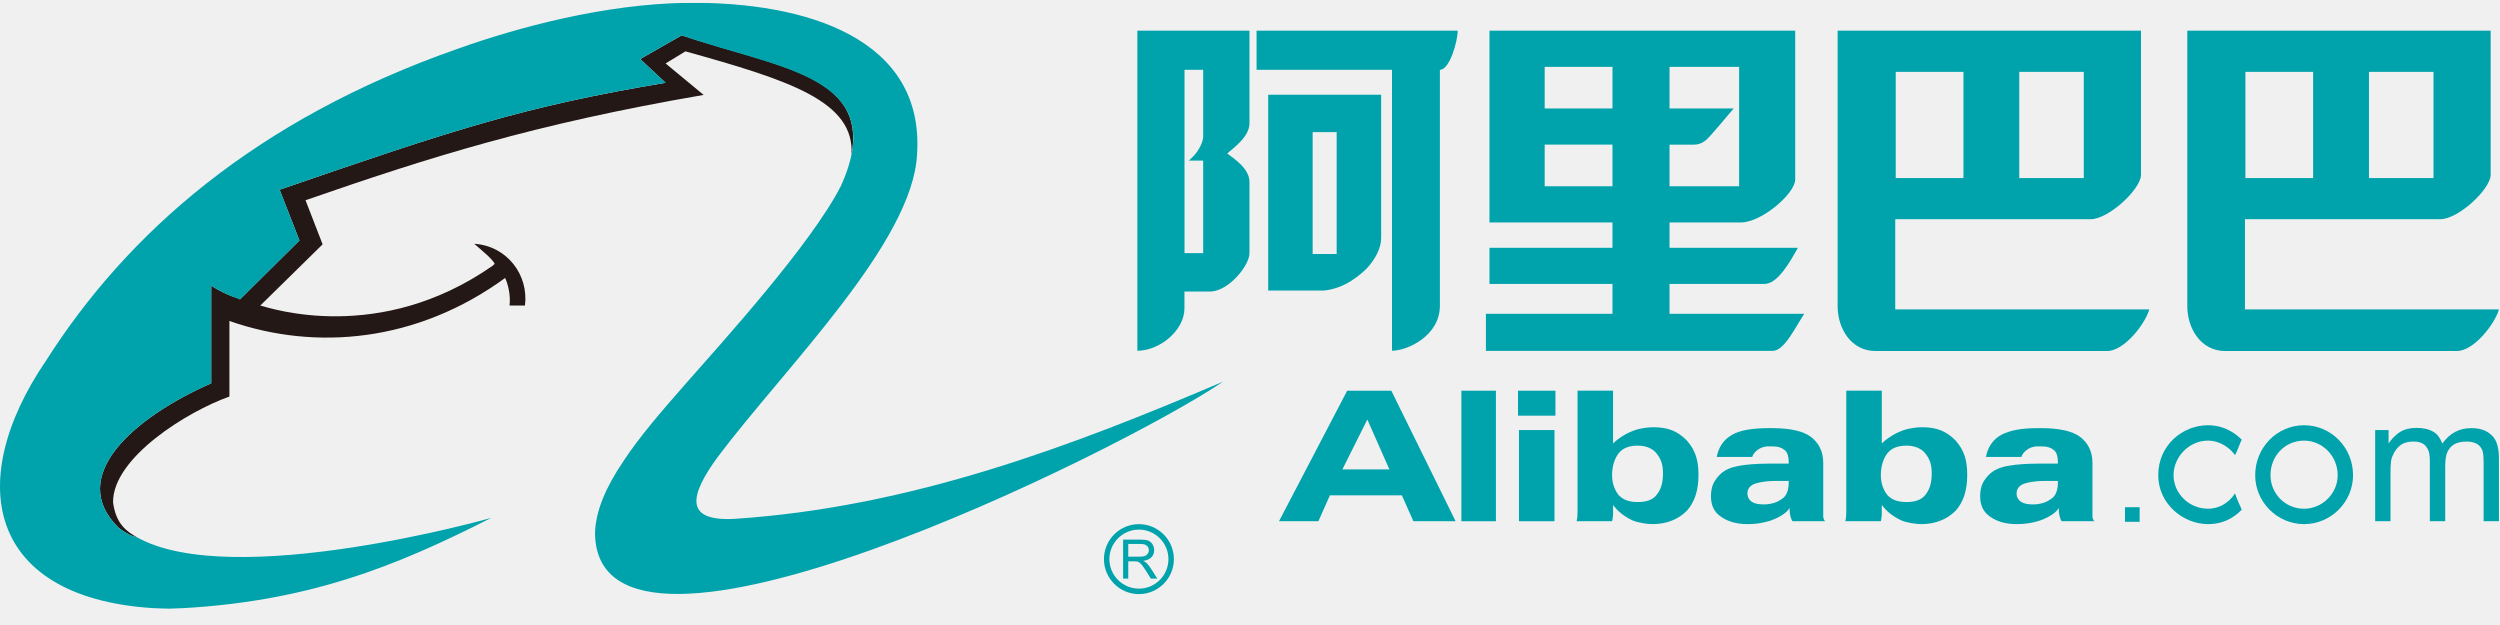
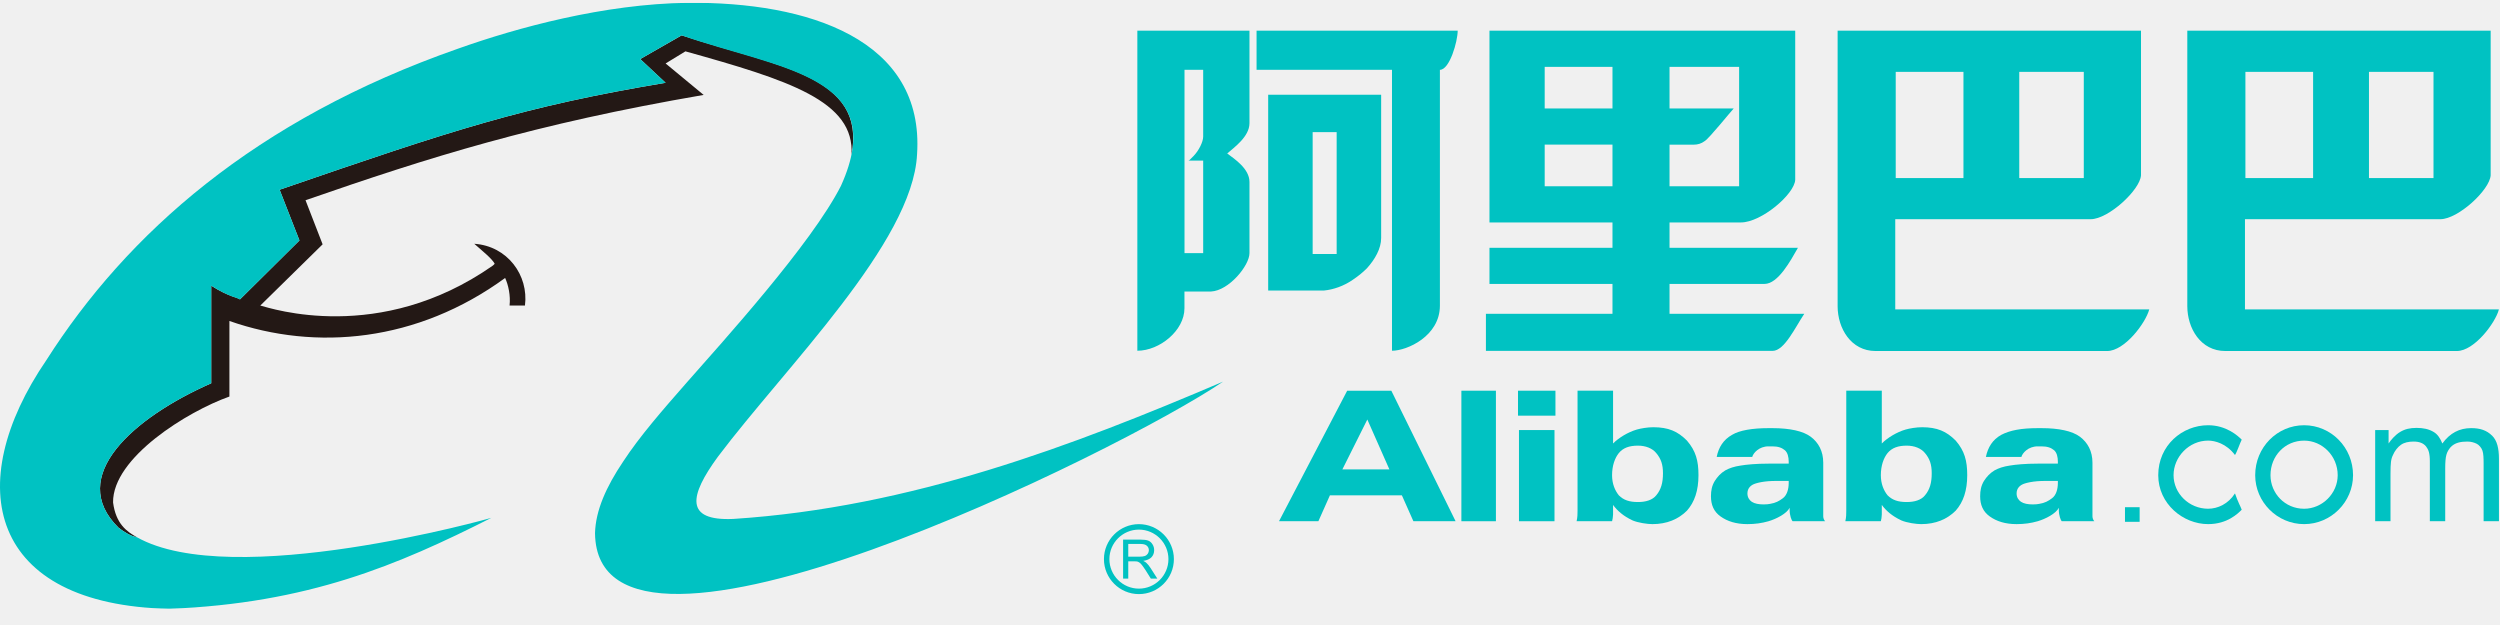
<svg xmlns="http://www.w3.org/2000/svg" xmlns:xlink="http://www.w3.org/1999/xlink" width="128px" height="32px" viewBox="0 0 128 32" version="1.1">
  <defs>
    <polygon id="path-1" points="0 32 127.946 32 127.946 0.971 0 0.971" />
  </defs>
  <g id="Page-1" stroke="none" stroke-width="1" fill="none" fill-rule="evenodd">
    <g id="导航" transform="translate(-110, -1315)">
      <g id="logo" transform="translate(110, 1314)">
-         <polygon id="Fill-1" fill="#00a3ab" points="77.771 27.687 79.59 27.687 79.59 23.019 77.771 23.019" />
-         <polygon id="Fill-2" fill="#00a3ab" points="77.722 22.282 79.639 22.282 79.639 21.004 77.722 21.004" />
-         <polygon id="Fill-3" fill="#00a3ab" points="74.823 27.687 76.591 27.687 76.591 21.004 74.823 21.004" />
+         <polygon id="Fill-1" fill="#00C2C2" points="77.771 27.687 79.59 27.687 79.59 23.019 77.771 23.019" />
+         <polygon id="Fill-2" fill="#00C2C2" points="77.722 22.282 79.639 22.282 79.639 21.004 77.722 21.004" />
+         <polygon id="Fill-3" fill="#00C2C2" points="74.823 27.687 76.591 27.687 76.591 21.004 74.823 21.004" />
        <g id="Group-24" transform="translate(0, 0.172)">
-           <path d="M121.609,27.515 L121.609,22.847 L122.296,22.847 L122.296,23.535 C122.399,23.37 122.639,23.091 122.885,22.945 C123.13,22.797 123.387,22.736 123.731,22.736 C124.074,22.736 124.359,22.797 124.604,22.945 C124.811,23.064 124.949,23.289 125.048,23.535 C125.441,22.994 125.93,22.748 126.522,22.748 C126.965,22.748 127.307,22.847 127.603,23.141 C127.849,23.387 127.946,23.78 127.946,24.321 L127.946,27.515 L127.161,27.515 L127.161,24.567 C127.161,24.272 127.152,24.055 127.103,23.906 C127.058,23.757 126.914,23.596 126.804,23.547 C126.675,23.485 126.522,23.436 126.325,23.436 C125.981,23.436 125.681,23.496 125.464,23.731 C125.266,23.977 125.195,24.154 125.195,24.812 L125.195,27.515 L124.408,27.515 L124.408,24.467 C124.408,24.011 124.337,23.847 124.211,23.682 C124.074,23.517 123.869,23.436 123.573,23.436 C123.327,23.436 123.096,23.482 122.925,23.605 C122.779,23.703 122.604,23.914 122.517,24.132 C122.417,24.33 122.394,24.533 122.394,25.107 L122.394,27.515 L121.609,27.515 L121.609,27.515 Z" id="Fill-4" fill="#00a3ab" />
-           <path d="M114.776,26.926 C114.581,27.121 114.04,27.663 113.056,27.663 C111.78,27.663 110.502,26.631 110.502,25.157 C110.502,23.633 111.731,22.6 113.056,22.6 C113.989,22.6 114.581,23.142 114.776,23.338 C114.678,23.534 114.532,23.977 114.431,24.125 C113.989,23.534 113.399,23.387 113.056,23.387 C112.075,23.387 111.286,24.223 111.286,25.157 C111.286,26.09 112.075,26.875 113.056,26.875 C113.547,26.875 114.088,26.631 114.431,26.09 C114.581,26.531 114.726,26.778 114.776,26.926" id="Fill-6" fill="#00a3ab" />
+           <path d="M121.609,27.515 L121.609,22.847 L122.296,22.847 L122.296,23.535 C122.399,23.37 122.639,23.091 122.885,22.945 C123.13,22.797 123.387,22.736 123.731,22.736 C124.074,22.736 124.359,22.797 124.604,22.945 C124.811,23.064 124.949,23.289 125.048,23.535 C125.441,22.994 125.93,22.748 126.522,22.748 C126.965,22.748 127.307,22.847 127.603,23.141 C127.849,23.387 127.946,23.78 127.946,24.321 L127.946,27.515 L127.161,27.515 L127.161,24.567 C127.161,24.272 127.152,24.055 127.103,23.906 C127.058,23.757 126.914,23.596 126.804,23.547 C126.675,23.485 126.522,23.436 126.325,23.436 C125.981,23.436 125.681,23.496 125.464,23.731 C125.266,23.977 125.195,24.154 125.195,24.812 L125.195,27.515 L124.408,27.515 L124.408,24.467 C124.408,24.011 124.337,23.847 124.211,23.682 C124.074,23.517 123.869,23.436 123.573,23.436 C123.327,23.436 123.096,23.482 122.925,23.605 C122.779,23.703 122.604,23.914 122.517,24.132 C122.417,24.33 122.394,24.533 122.394,25.107 L122.394,27.515 L121.609,27.515 L121.609,27.515 Z" id="Fill-4" fill="#00C2C2" />
+           <path d="M114.776,26.926 C114.581,27.121 114.04,27.663 113.056,27.663 C111.78,27.663 110.502,26.631 110.502,25.157 C110.502,23.633 111.731,22.6 113.056,22.6 C113.989,22.6 114.581,23.142 114.776,23.338 C114.678,23.534 114.532,23.977 114.431,24.125 C113.989,23.534 113.399,23.387 113.056,23.387 C112.075,23.387 111.286,24.223 111.286,25.157 C111.286,26.09 112.075,26.875 113.056,26.875 C113.547,26.875 114.088,26.631 114.431,26.09 C114.581,26.531 114.726,26.778 114.776,26.926" id="Fill-6" fill="#00C2C2" />
          <mask id="mask-2" fill="white">
            <use xlink:href="#path-1" />
          </mask>
          <g id="Clip-9" />
-           <polygon id="Fill-8" fill="#00a3ab" mask="url(#mask-2)" points="108.799 27.545 109.549 27.545 109.549 26.797 108.799 26.797" />
-           <path d="M68.729,24.862 L70.007,22.306 L71.137,24.862 L68.729,24.862 Z M71.236,20.832 L68.976,20.832 L65.485,27.515 L67.501,27.515 L68.092,26.188 L71.776,26.188 L72.366,27.515 L74.527,27.515 L71.236,20.832 Z" id="Fill-10" fill="#00a3ab" mask="url(#mask-2)" />
-           <path d="M84.8,26.188 C84.602,26.434 84.258,26.532 83.866,26.532 C83.423,26.532 83.128,26.434 82.883,26.188 C82.685,25.942 82.538,25.598 82.538,25.157 C82.538,24.665 82.685,24.271 82.883,24.026 C83.104,23.756 83.421,23.645 83.865,23.645 C84.257,23.645 84.602,23.781 84.8,24.026 C85.047,24.321 85.144,24.615 85.144,25.059 C85.144,25.549 85.047,25.893 84.8,26.188 M86.372,23.387 C85.891,22.903 85.419,22.706 84.653,22.702 C84.359,22.701 84.003,22.763 83.802,22.822 C83.348,22.956 82.883,23.239 82.589,23.534 L82.589,20.831 L80.77,20.831 L80.77,26.484 L80.77,26.974 C80.77,27.122 80.77,27.318 80.722,27.515 L82.538,27.515 C82.562,27.426 82.584,27.313 82.589,27.171 L82.589,26.681 C82.8,26.971 83.117,27.255 83.589,27.474 C83.875,27.596 84.354,27.663 84.602,27.663 C85.339,27.663 85.93,27.417 86.372,26.974 C86.764,26.532 86.962,25.942 86.962,25.157 C86.962,24.419 86.828,23.917 86.372,23.387" id="Fill-11" fill="#00a3ab" mask="url(#mask-2)" />
-           <path d="M98.56,26.188 C98.362,26.434 98.018,26.532 97.626,26.532 C97.184,26.532 96.89,26.434 96.643,26.188 C96.445,25.942 96.299,25.598 96.299,25.157 C96.299,24.665 96.445,24.271 96.643,24.026 C96.866,23.756 97.183,23.645 97.625,23.645 C98.017,23.645 98.362,23.781 98.56,24.026 C98.807,24.321 98.904,24.615 98.904,25.059 C98.904,25.549 98.807,25.893 98.56,26.188 M100.132,23.387 C99.651,22.903 99.178,22.706 98.416,22.702 C98.12,22.701 97.762,22.763 97.562,22.822 C97.109,22.956 96.643,23.239 96.348,23.534 L96.348,20.831 L94.529,20.831 L94.529,26.484 L94.529,26.974 C94.529,27.122 94.529,27.318 94.481,27.515 L96.299,27.515 C96.323,27.426 96.344,27.313 96.348,27.171 L96.348,26.681 C96.56,26.971 96.879,27.255 97.351,27.474 C97.636,27.596 98.117,27.663 98.362,27.663 C99.101,27.663 99.69,27.417 100.132,26.974 C100.524,26.532 100.722,25.942 100.722,25.157 C100.722,24.419 100.588,23.917 100.132,23.387" id="Fill-12" fill="#00a3ab" mask="url(#mask-2)" />
-           <path d="M91.582,25.549 C91.582,25.893 91.483,26.188 91.286,26.335 C91.089,26.484 90.916,26.579 90.62,26.627 C90.549,26.644 90.423,26.654 90.3,26.654 C90.053,26.654 89.841,26.618 89.688,26.518 C89.558,26.426 89.468,26.287 89.468,26.091 C89.468,25.845 89.617,25.659 89.901,25.578 C90.049,25.533 90.255,25.49 90.524,25.467 C90.779,25.446 91.089,25.452 91.483,25.452 L91.582,25.452 L91.582,25.549 Z M93.35,27.269 L93.35,26.926 L93.35,24.518 C93.35,23.927 93.105,23.486 92.71,23.19 C92.317,22.895 91.629,22.749 90.745,22.749 L90.549,22.749 C89.715,22.749 89.064,22.86 88.681,23.092 C88.239,23.339 87.992,23.732 87.895,24.222 L89.715,24.222 C89.764,24.026 90.063,23.679 90.549,23.682 C90.598,23.683 90.647,23.682 90.745,23.682 C91.04,23.682 91.229,23.751 91.383,23.878 C91.524,23.997 91.582,24.222 91.582,24.468 L91.582,24.518 L91.582,24.566 L90.745,24.566 L90.549,24.566 C89.91,24.566 89.419,24.615 89.126,24.664 C88.779,24.715 88.547,24.797 88.336,24.911 C88.091,25.059 87.932,25.244 87.797,25.452 C87.649,25.696 87.601,25.942 87.601,26.237 C87.601,26.68 87.748,27.024 88.091,27.269 C88.435,27.515 88.878,27.663 89.468,27.663 C89.86,27.663 90.205,27.614 90.549,27.515 C90.952,27.397 91.483,27.122 91.629,26.828 L91.629,26.926 C91.629,27.228 91.728,27.467 91.779,27.515 L93.448,27.515 C93.398,27.467 93.35,27.367 93.35,27.269 L93.35,27.269 Z" id="Fill-13" fill="#00a3ab" mask="url(#mask-2)" />
-           <path d="M105.363,25.549 C105.363,25.893 105.266,26.188 105.068,26.335 C104.872,26.484 104.698,26.579 104.403,26.627 C104.332,26.644 104.207,26.654 104.082,26.654 C103.834,26.654 103.624,26.618 103.472,26.518 C103.339,26.426 103.25,26.287 103.25,26.091 C103.25,25.845 103.401,25.659 103.683,25.578 C103.833,25.533 104.039,25.49 104.307,25.467 C104.562,25.446 104.872,25.452 105.266,25.452 L105.363,25.452 L105.363,25.549 Z M107.134,27.269 L107.134,26.926 L107.134,24.518 C107.134,23.927 106.887,23.486 106.495,23.19 C106.099,22.895 105.411,22.749 104.528,22.749 L104.332,22.749 C103.496,22.749 102.914,22.858 102.465,23.092 C102.02,23.339 101.778,23.732 101.678,24.222 L103.496,24.222 C103.546,24.026 103.847,23.679 104.332,23.682 C104.38,23.683 104.431,23.682 104.528,23.682 C104.823,23.682 105.014,23.751 105.167,23.878 C105.308,23.997 105.363,24.222 105.363,24.468 L105.363,24.518 L105.363,24.566 L104.528,24.566 L104.332,24.566 C103.694,24.566 103.202,24.615 102.907,24.664 C102.563,24.715 102.33,24.797 102.12,24.911 C101.875,25.059 101.714,25.244 101.579,25.452 C101.432,25.696 101.384,25.942 101.384,26.237 C101.384,26.68 101.531,27.024 101.875,27.269 C102.219,27.515 102.66,27.663 103.25,27.663 C103.643,27.663 103.988,27.614 104.332,27.515 C104.735,27.397 105.266,27.122 105.411,26.828 L105.411,26.926 C105.411,27.228 105.511,27.467 105.56,27.515 L107.231,27.515 C107.182,27.467 107.134,27.367 107.134,27.269 L107.134,27.269 Z" id="Fill-14" fill="#00a3ab" mask="url(#mask-2)" />
-           <path d="M117.97,26.876 C116.99,26.876 116.249,26.09 116.249,25.157 C116.249,24.173 116.99,23.388 117.97,23.388 C118.904,23.388 119.69,24.173 119.69,25.157 C119.69,26.09 118.904,26.876 117.97,26.876 M117.97,22.6 C116.594,22.6 115.466,23.732 115.466,25.157 C115.466,26.532 116.594,27.663 117.97,27.663 C119.346,27.663 120.476,26.532 120.476,25.157 C120.476,23.732 119.346,22.6 117.97,22.6" id="Fill-15" fill="#00a3ab" mask="url(#mask-2)" />
-           <path d="M64.336,2.398 L64.336,4.403 L71.27,4.403 L71.27,16.613 L71.27,18.786 C72.045,18.786 73.723,18.035 73.723,16.477 L73.723,4.403 C74.222,4.403 74.634,2.945 74.634,2.398 L64.336,2.398 Z M67.208,13.834 L68.437,13.834 L68.437,7.593 L67.208,7.593 L67.208,13.834 Z M70.715,13.014 L70.715,5.68 L64.931,5.68 L64.931,15.702 L67.798,15.702 C68.255,15.658 68.802,15.475 69.258,15.156 C69.532,14.973 69.758,14.792 69.987,14.564 C70.396,14.108 70.715,13.561 70.715,13.014 L70.715,13.014 Z M61.603,7.82 C61.603,8.093 61.375,8.549 61.102,8.824 C61.058,8.869 60.92,9.005 60.92,9.005 C60.898,9.025 60.875,9.051 60.829,9.051 L61.603,9.051 L61.603,13.789 L60.647,13.789 L60.647,4.403 L61.603,4.403 L61.603,7.82 Z M58.232,2.398 L58.232,18.786 C59.371,18.786 60.644,17.753 60.644,16.613 L60.644,15.754 L62.006,15.754 C62.919,15.708 63.973,14.427 63.973,13.789 L63.973,10.145 C63.973,9.461 63.198,8.961 62.834,8.686 C63.198,8.368 63.973,7.82 63.973,7.137 L63.973,2.398 L58.232,2.398 Z" id="Fill-16" fill="#00a3ab" mask="url(#mask-2)" />
-           <path d="M82.559,6.381 L79.088,6.381 L79.088,4.251 L80.801,4.251 L82.559,4.251 L82.559,6.381 Z M79.088,10.364 L82.559,10.364 L82.559,8.233 L79.088,8.233 L79.088,10.364 Z M85.48,8.234 L86.728,8.234 C86.915,8.234 87.099,8.188 87.284,8.049 C87.515,7.909 88.627,6.521 88.767,6.381 L85.48,6.381 L85.48,4.251 L89.043,4.251 L89.043,10.364 L85.48,10.364 L85.48,8.234 Z M85.48,16.893 L85.48,15.365 L90.341,15.365 C91.042,15.365 91.684,14.162 92.055,13.514 L85.48,13.514 L85.48,12.217 L89.136,12.217 C90.176,12.217 91.869,10.781 91.915,10.039 L91.915,2.398 L76.261,2.398 L76.261,12.217 L82.559,12.217 L82.559,13.514 L76.261,13.514 L76.261,15.365 L82.559,15.365 L82.559,16.893 L76.079,16.893 L76.079,18.793 L90.757,18.793 C91.361,18.793 91.915,17.589 92.379,16.893 L85.48,16.893 Z" id="Fill-17" fill="#00a3ab" mask="url(#mask-2)" />
-           <path d="M97.061,9.944 L100.529,9.944 L100.529,4.507 L97.061,4.507 L97.061,9.944 Z M103.386,9.944 L106.69,9.944 L106.69,4.507 L103.386,4.507 L103.386,9.944 Z M97.037,16.669 L97.037,12.051 L107.043,12.051 C107.95,12.051 109.574,10.553 109.619,9.803 L109.619,2.399 L94.086,2.399 L94.086,16.505 C94.086,17.63 94.765,18.8 96.029,18.8 L107.886,18.8 C108.779,18.8 109.855,17.371 110.042,16.669 L97.037,16.669 Z" id="Fill-18" fill="#00a3ab" mask="url(#mask-2)" />
-           <path d="M114.965,9.944 L118.431,9.944 L118.431,4.507 L114.965,4.507 L114.965,9.944 Z M121.291,9.944 L124.595,9.944 L124.595,4.507 L121.291,4.507 L121.291,9.944 Z M114.942,16.669 L114.942,12.051 L124.946,12.051 C125.854,12.051 127.477,10.553 127.522,9.803 L127.522,2.399 L111.99,2.399 L111.99,16.505 C111.99,17.63 112.669,18.8 113.935,18.8 L125.791,18.8 C126.681,18.8 127.759,17.371 127.946,16.669 L114.942,16.669 Z" id="Fill-19" fill="#00a3ab" mask="url(#mask-2)" />
+           <polygon id="Fill-8" fill="#00C2C2" mask="url(#mask-2)" points="108.799 27.545 109.549 27.545 109.549 26.797 108.799 26.797" />
+           <path d="M68.729,24.862 L70.007,22.306 L71.137,24.862 L68.729,24.862 Z M71.236,20.832 L68.976,20.832 L65.485,27.515 L67.501,27.515 L68.092,26.188 L71.776,26.188 L72.366,27.515 L74.527,27.515 L71.236,20.832 Z" id="Fill-10" fill="#00C2C2" mask="url(#mask-2)" />
+           <path d="M84.8,26.188 C84.602,26.434 84.258,26.532 83.866,26.532 C83.423,26.532 83.128,26.434 82.883,26.188 C82.685,25.942 82.538,25.598 82.538,25.157 C82.538,24.665 82.685,24.271 82.883,24.026 C83.104,23.756 83.421,23.645 83.865,23.645 C84.257,23.645 84.602,23.781 84.8,24.026 C85.047,24.321 85.144,24.615 85.144,25.059 C85.144,25.549 85.047,25.893 84.8,26.188 M86.372,23.387 C85.891,22.903 85.419,22.706 84.653,22.702 C84.359,22.701 84.003,22.763 83.802,22.822 C83.348,22.956 82.883,23.239 82.589,23.534 L82.589,20.831 L80.77,20.831 L80.77,26.484 L80.77,26.974 C80.77,27.122 80.77,27.318 80.722,27.515 L82.538,27.515 C82.562,27.426 82.584,27.313 82.589,27.171 L82.589,26.681 C82.8,26.971 83.117,27.255 83.589,27.474 C83.875,27.596 84.354,27.663 84.602,27.663 C85.339,27.663 85.93,27.417 86.372,26.974 C86.764,26.532 86.962,25.942 86.962,25.157 C86.962,24.419 86.828,23.917 86.372,23.387" id="Fill-11" fill="#00C2C2" mask="url(#mask-2)" />
+           <path d="M98.56,26.188 C98.362,26.434 98.018,26.532 97.626,26.532 C97.184,26.532 96.89,26.434 96.643,26.188 C96.445,25.942 96.299,25.598 96.299,25.157 C96.299,24.665 96.445,24.271 96.643,24.026 C96.866,23.756 97.183,23.645 97.625,23.645 C98.017,23.645 98.362,23.781 98.56,24.026 C98.807,24.321 98.904,24.615 98.904,25.059 C98.904,25.549 98.807,25.893 98.56,26.188 M100.132,23.387 C99.651,22.903 99.178,22.706 98.416,22.702 C98.12,22.701 97.762,22.763 97.562,22.822 C97.109,22.956 96.643,23.239 96.348,23.534 L96.348,20.831 L94.529,20.831 L94.529,26.484 L94.529,26.974 C94.529,27.122 94.529,27.318 94.481,27.515 L96.299,27.515 C96.323,27.426 96.344,27.313 96.348,27.171 L96.348,26.681 C96.56,26.971 96.879,27.255 97.351,27.474 C97.636,27.596 98.117,27.663 98.362,27.663 C99.101,27.663 99.69,27.417 100.132,26.974 C100.524,26.532 100.722,25.942 100.722,25.157 C100.722,24.419 100.588,23.917 100.132,23.387" id="Fill-12" fill="#00C2C2" mask="url(#mask-2)" />
+           <path d="M91.582,25.549 C91.582,25.893 91.483,26.188 91.286,26.335 C91.089,26.484 90.916,26.579 90.62,26.627 C90.549,26.644 90.423,26.654 90.3,26.654 C90.053,26.654 89.841,26.618 89.688,26.518 C89.558,26.426 89.468,26.287 89.468,26.091 C89.468,25.845 89.617,25.659 89.901,25.578 C90.049,25.533 90.255,25.49 90.524,25.467 C90.779,25.446 91.089,25.452 91.483,25.452 L91.582,25.452 L91.582,25.549 Z M93.35,27.269 L93.35,26.926 L93.35,24.518 C93.35,23.927 93.105,23.486 92.71,23.19 C92.317,22.895 91.629,22.749 90.745,22.749 L90.549,22.749 C89.715,22.749 89.064,22.86 88.681,23.092 C88.239,23.339 87.992,23.732 87.895,24.222 L89.715,24.222 C89.764,24.026 90.063,23.679 90.549,23.682 C90.598,23.683 90.647,23.682 90.745,23.682 C91.04,23.682 91.229,23.751 91.383,23.878 C91.524,23.997 91.582,24.222 91.582,24.468 L91.582,24.518 L91.582,24.566 L90.745,24.566 L90.549,24.566 C89.91,24.566 89.419,24.615 89.126,24.664 C88.779,24.715 88.547,24.797 88.336,24.911 C88.091,25.059 87.932,25.244 87.797,25.452 C87.649,25.696 87.601,25.942 87.601,26.237 C87.601,26.68 87.748,27.024 88.091,27.269 C88.435,27.515 88.878,27.663 89.468,27.663 C89.86,27.663 90.205,27.614 90.549,27.515 C90.952,27.397 91.483,27.122 91.629,26.828 L91.629,26.926 C91.629,27.228 91.728,27.467 91.779,27.515 L93.448,27.515 C93.398,27.467 93.35,27.367 93.35,27.269 L93.35,27.269 Z" id="Fill-13" fill="#00C2C2" mask="url(#mask-2)" />
+           <path d="M105.363,25.549 C105.363,25.893 105.266,26.188 105.068,26.335 C104.872,26.484 104.698,26.579 104.403,26.627 C104.332,26.644 104.207,26.654 104.082,26.654 C103.834,26.654 103.624,26.618 103.472,26.518 C103.339,26.426 103.25,26.287 103.25,26.091 C103.25,25.845 103.401,25.659 103.683,25.578 C103.833,25.533 104.039,25.49 104.307,25.467 C104.562,25.446 104.872,25.452 105.266,25.452 L105.363,25.452 L105.363,25.549 Z M107.134,27.269 L107.134,26.926 L107.134,24.518 C107.134,23.927 106.887,23.486 106.495,23.19 C106.099,22.895 105.411,22.749 104.528,22.749 L104.332,22.749 C103.496,22.749 102.914,22.858 102.465,23.092 C102.02,23.339 101.778,23.732 101.678,24.222 L103.496,24.222 C103.546,24.026 103.847,23.679 104.332,23.682 C104.38,23.683 104.431,23.682 104.528,23.682 C104.823,23.682 105.014,23.751 105.167,23.878 C105.308,23.997 105.363,24.222 105.363,24.468 L105.363,24.518 L105.363,24.566 L104.528,24.566 L104.332,24.566 C103.694,24.566 103.202,24.615 102.907,24.664 C102.563,24.715 102.33,24.797 102.12,24.911 C101.875,25.059 101.714,25.244 101.579,25.452 C101.432,25.696 101.384,25.942 101.384,26.237 C101.384,26.68 101.531,27.024 101.875,27.269 C102.219,27.515 102.66,27.663 103.25,27.663 C103.643,27.663 103.988,27.614 104.332,27.515 C104.735,27.397 105.266,27.122 105.411,26.828 L105.411,26.926 C105.411,27.228 105.511,27.467 105.56,27.515 L107.231,27.515 C107.182,27.467 107.134,27.367 107.134,27.269 L107.134,27.269 Z" id="Fill-14" fill="#00C2C2" mask="url(#mask-2)" />
+           <path d="M117.97,26.876 C116.99,26.876 116.249,26.09 116.249,25.157 C116.249,24.173 116.99,23.388 117.97,23.388 C118.904,23.388 119.69,24.173 119.69,25.157 C119.69,26.09 118.904,26.876 117.97,26.876 M117.97,22.6 C116.594,22.6 115.466,23.732 115.466,25.157 C115.466,26.532 116.594,27.663 117.97,27.663 C119.346,27.663 120.476,26.532 120.476,25.157 C120.476,23.732 119.346,22.6 117.97,22.6" id="Fill-15" fill="#00C2C2" mask="url(#mask-2)" />
+           <path d="M64.336,2.398 L64.336,4.403 L71.27,4.403 L71.27,16.613 L71.27,18.786 C72.045,18.786 73.723,18.035 73.723,16.477 L73.723,4.403 C74.222,4.403 74.634,2.945 74.634,2.398 L64.336,2.398 Z M67.208,13.834 L68.437,13.834 L68.437,7.593 L67.208,7.593 L67.208,13.834 Z M70.715,13.014 L70.715,5.68 L64.931,5.68 L64.931,15.702 L67.798,15.702 C68.255,15.658 68.802,15.475 69.258,15.156 C69.532,14.973 69.758,14.792 69.987,14.564 C70.396,14.108 70.715,13.561 70.715,13.014 L70.715,13.014 Z M61.603,7.82 C61.603,8.093 61.375,8.549 61.102,8.824 C61.058,8.869 60.92,9.005 60.92,9.005 C60.898,9.025 60.875,9.051 60.829,9.051 L61.603,9.051 L61.603,13.789 L60.647,13.789 L60.647,4.403 L61.603,4.403 L61.603,7.82 Z M58.232,2.398 L58.232,18.786 C59.371,18.786 60.644,17.753 60.644,16.613 L60.644,15.754 L62.006,15.754 C62.919,15.708 63.973,14.427 63.973,13.789 L63.973,10.145 C63.973,9.461 63.198,8.961 62.834,8.686 C63.198,8.368 63.973,7.82 63.973,7.137 L63.973,2.398 L58.232,2.398 Z" id="Fill-16" fill="#00C2C2" mask="url(#mask-2)" />
+           <path d="M82.559,6.381 L79.088,6.381 L79.088,4.251 L80.801,4.251 L82.559,4.251 L82.559,6.381 Z M79.088,10.364 L82.559,10.364 L82.559,8.233 L79.088,8.233 L79.088,10.364 Z M85.48,8.234 L86.728,8.234 C86.915,8.234 87.099,8.188 87.284,8.049 C87.515,7.909 88.627,6.521 88.767,6.381 L85.48,6.381 L85.48,4.251 L89.043,4.251 L89.043,10.364 L85.48,10.364 L85.48,8.234 Z M85.48,16.893 L85.48,15.365 L90.341,15.365 C91.042,15.365 91.684,14.162 92.055,13.514 L85.48,13.514 L85.48,12.217 L89.136,12.217 C90.176,12.217 91.869,10.781 91.915,10.039 L91.915,2.398 L76.261,2.398 L76.261,12.217 L82.559,12.217 L82.559,13.514 L76.261,13.514 L76.261,15.365 L82.559,15.365 L82.559,16.893 L76.079,16.893 L76.079,18.793 L90.757,18.793 C91.361,18.793 91.915,17.589 92.379,16.893 L85.48,16.893 Z" id="Fill-17" fill="#00C2C2" mask="url(#mask-2)" />
+           <path d="M97.061,9.944 L100.529,9.944 L100.529,4.507 L97.061,4.507 L97.061,9.944 Z M103.386,9.944 L106.69,9.944 L106.69,4.507 L103.386,4.507 L103.386,9.944 Z M97.037,16.669 L97.037,12.051 L107.043,12.051 C107.95,12.051 109.574,10.553 109.619,9.803 L109.619,2.399 L94.086,2.399 L94.086,16.505 C94.086,17.63 94.765,18.8 96.029,18.8 L107.886,18.8 C108.779,18.8 109.855,17.371 110.042,16.669 L97.037,16.669 Z" id="Fill-18" fill="#00C2C2" mask="url(#mask-2)" />
+           <path d="M114.965,9.944 L118.431,9.944 L118.431,4.507 L114.965,4.507 L114.965,9.944 Z M121.291,9.944 L124.595,9.944 L124.595,4.507 L121.291,4.507 L121.291,9.944 Z M114.942,16.669 L114.942,12.051 L124.946,12.051 C125.854,12.051 127.477,10.553 127.522,9.803 L127.522,2.399 L111.99,2.399 L111.99,16.505 C111.99,17.63 112.669,18.8 113.935,18.8 L125.791,18.8 C126.681,18.8 127.759,17.371 127.946,16.669 L114.942,16.669 Z" id="Fill-19" fill="#00C2C2" mask="url(#mask-2)" />
          <path d="M7.003,28.33 C6.748,28.301 6.355,28.076 6.071,27.849 C3.39,25.225 6.835,22.203 10.815,20.452 L10.815,15.456 C11.746,16.049 12.255,16.076 12.283,16.161 L15.332,13.14 L14.316,10.542 C23.237,7.467 26.823,6.28 34.079,5.067 L32.78,3.852 L34.898,2.638 C39.782,4.248 44.383,4.67 43.594,8.764 C43.789,5.998 40.346,4.925 35.094,3.457 L34.079,4.077 L36.027,5.688 C27.331,7.184 21.995,8.877 15.643,11.08 L16.518,13.338 L13.327,16.472 C13.865,16.613 19.426,18.476 25.214,14.44 C25.214,14.44 25.326,14.355 25.326,14.325 C25.158,14.043 24.762,13.733 24.282,13.309 C25.977,13.422 27.076,14.92 26.878,16.472 L26.09,16.472 C26.145,15.964 26.031,15.427 25.863,15.06 C21.374,18.334 16.178,18.816 11.746,17.262 L11.746,21.131 C9.599,21.892 5.762,24.264 5.789,26.552 C5.931,27.652 6.495,28.048 7.003,28.33" id="Fill-20" fill="#231815" mask="url(#mask-2)" />
-           <path d="M25.158,27.341 C20.358,29.77 15.756,31.717 8.669,32 C-0.563,31.802 -2.003,25.675 2.374,19.267 C6.495,12.801 13.046,6.957 23.464,3.315 C26.484,2.243 30.917,1.029 35.208,0.972 C41.364,0.915 47.349,2.835 46.953,8.737 C46.726,13.253 40.206,19.634 36.76,24.208 C35.293,26.211 35.039,27.511 37.551,27.397 C46.671,26.805 54.943,23.643 62.621,20.368 C57.427,23.897 30.577,37.194 30.465,28.132 C30.493,26.973 31.031,25.761 31.904,24.463 C32.752,23.164 33.937,21.809 35.151,20.425 C36.987,18.335 41.533,13.338 43.056,10.345 C45.625,4.671 39.867,4.387 34.899,2.637 L32.78,3.852 L34.08,5.066 C26.823,6.28 23.237,7.466 14.317,10.543 L15.332,13.14 L12.283,16.161 C12.198,16.076 11.747,16.049 10.815,15.456 L10.815,20.452 C6.835,22.203 3.39,25.225 6.071,27.849 C6.355,28.076 6.749,28.301 7.003,28.33 C11.888,31.098 25.184,27.341 25.158,27.341" id="Fill-21" fill="#00a3ab" mask="url(#mask-2)" />
-           <path d="M57.767,29.33 L58.332,29.33 C58.453,29.33 58.544,29.319 58.613,29.296 C58.682,29.271 58.734,29.227 58.767,29.177 C58.802,29.12 58.822,29.065 58.822,29.001 C58.822,28.906 58.786,28.83 58.718,28.769 C58.652,28.71 58.544,28.679 58.399,28.679 L57.767,28.679 L57.767,29.33 Z M57.503,30.454 L57.503,28.456 L58.387,28.456 C58.562,28.456 58.699,28.473 58.789,28.507 C58.884,28.546 58.954,28.607 59.01,28.701 C59.067,28.791 59.093,28.889 59.093,29.001 C59.093,29.142 59.046,29.263 58.955,29.361 C58.863,29.455 58.724,29.515 58.534,29.545 C58.604,29.579 58.654,29.61 58.693,29.645 C58.767,29.717 58.842,29.803 58.908,29.91 L59.256,30.454 L58.924,30.454 L58.666,30.042 C58.587,29.918 58.52,29.829 58.471,29.763 C58.422,29.699 58.378,29.657 58.339,29.631 C58.299,29.606 58.261,29.584 58.219,29.575 C58.188,29.571 58.142,29.567 58.074,29.567 L57.767,29.567 L57.767,30.454 L57.503,30.454 Z" id="Fill-22" fill="#00a3ab" mask="url(#mask-2)" />
-           <path d="M58.312,31.246 C59.299,31.246 60.103,30.443 60.103,29.455 C60.103,28.468 59.299,27.664 58.312,27.664 C57.327,27.664 56.522,28.468 56.522,29.455 C56.522,30.443 57.327,31.246 58.312,31.246 M56.801,29.455 C56.801,28.622 57.48,27.944 58.312,27.944 C59.145,27.944 59.824,28.622 59.824,29.455 C59.824,30.289 59.145,30.966 58.312,30.966 C57.48,30.966 56.801,30.289 56.801,29.455" id="Fill-23" fill="#00a3ab" mask="url(#mask-2)" />
+           <path d="M25.158,27.341 C20.358,29.77 15.756,31.717 8.669,32 C-0.563,31.802 -2.003,25.675 2.374,19.267 C6.495,12.801 13.046,6.957 23.464,3.315 C26.484,2.243 30.917,1.029 35.208,0.972 C41.364,0.915 47.349,2.835 46.953,8.737 C46.726,13.253 40.206,19.634 36.76,24.208 C35.293,26.211 35.039,27.511 37.551,27.397 C46.671,26.805 54.943,23.643 62.621,20.368 C57.427,23.897 30.577,37.194 30.465,28.132 C30.493,26.973 31.031,25.761 31.904,24.463 C32.752,23.164 33.937,21.809 35.151,20.425 C36.987,18.335 41.533,13.338 43.056,10.345 C45.625,4.671 39.867,4.387 34.899,2.637 L32.78,3.852 L34.08,5.066 C26.823,6.28 23.237,7.466 14.317,10.543 L15.332,13.14 L12.283,16.161 C12.198,16.076 11.747,16.049 10.815,15.456 L10.815,20.452 C6.835,22.203 3.39,25.225 6.071,27.849 C6.355,28.076 6.749,28.301 7.003,28.33 C11.888,31.098 25.184,27.341 25.158,27.341" id="Fill-21" fill="#00C2C2" mask="url(#mask-2)" />
+           <path d="M57.767,29.33 L58.332,29.33 C58.453,29.33 58.544,29.319 58.613,29.296 C58.682,29.271 58.734,29.227 58.767,29.177 C58.802,29.12 58.822,29.065 58.822,29.001 C58.822,28.906 58.786,28.83 58.718,28.769 C58.652,28.71 58.544,28.679 58.399,28.679 L57.767,28.679 L57.767,29.33 Z M57.503,30.454 L57.503,28.456 L58.387,28.456 C58.562,28.456 58.699,28.473 58.789,28.507 C58.884,28.546 58.954,28.607 59.01,28.701 C59.067,28.791 59.093,28.889 59.093,29.001 C59.093,29.142 59.046,29.263 58.955,29.361 C58.863,29.455 58.724,29.515 58.534,29.545 C58.604,29.579 58.654,29.61 58.693,29.645 C58.767,29.717 58.842,29.803 58.908,29.91 L59.256,30.454 L58.924,30.454 L58.666,30.042 C58.587,29.918 58.52,29.829 58.471,29.763 C58.422,29.699 58.378,29.657 58.339,29.631 C58.299,29.606 58.261,29.584 58.219,29.575 C58.188,29.571 58.142,29.567 58.074,29.567 L57.767,29.567 L57.767,30.454 L57.503,30.454 Z" id="Fill-22" fill="#00C2C2" mask="url(#mask-2)" />
+           <path d="M58.312,31.246 C59.299,31.246 60.103,30.443 60.103,29.455 C60.103,28.468 59.299,27.664 58.312,27.664 C57.327,27.664 56.522,28.468 56.522,29.455 C56.522,30.443 57.327,31.246 58.312,31.246 M56.801,29.455 C56.801,28.622 57.48,27.944 58.312,27.944 C59.145,27.944 59.824,28.622 59.824,29.455 C59.824,30.289 59.145,30.966 58.312,30.966 C57.48,30.966 56.801,30.289 56.801,29.455" id="Fill-23" fill="#00C2C2" mask="url(#mask-2)" />
        </g>
      </g>
    </g>
  </g>
</svg>
